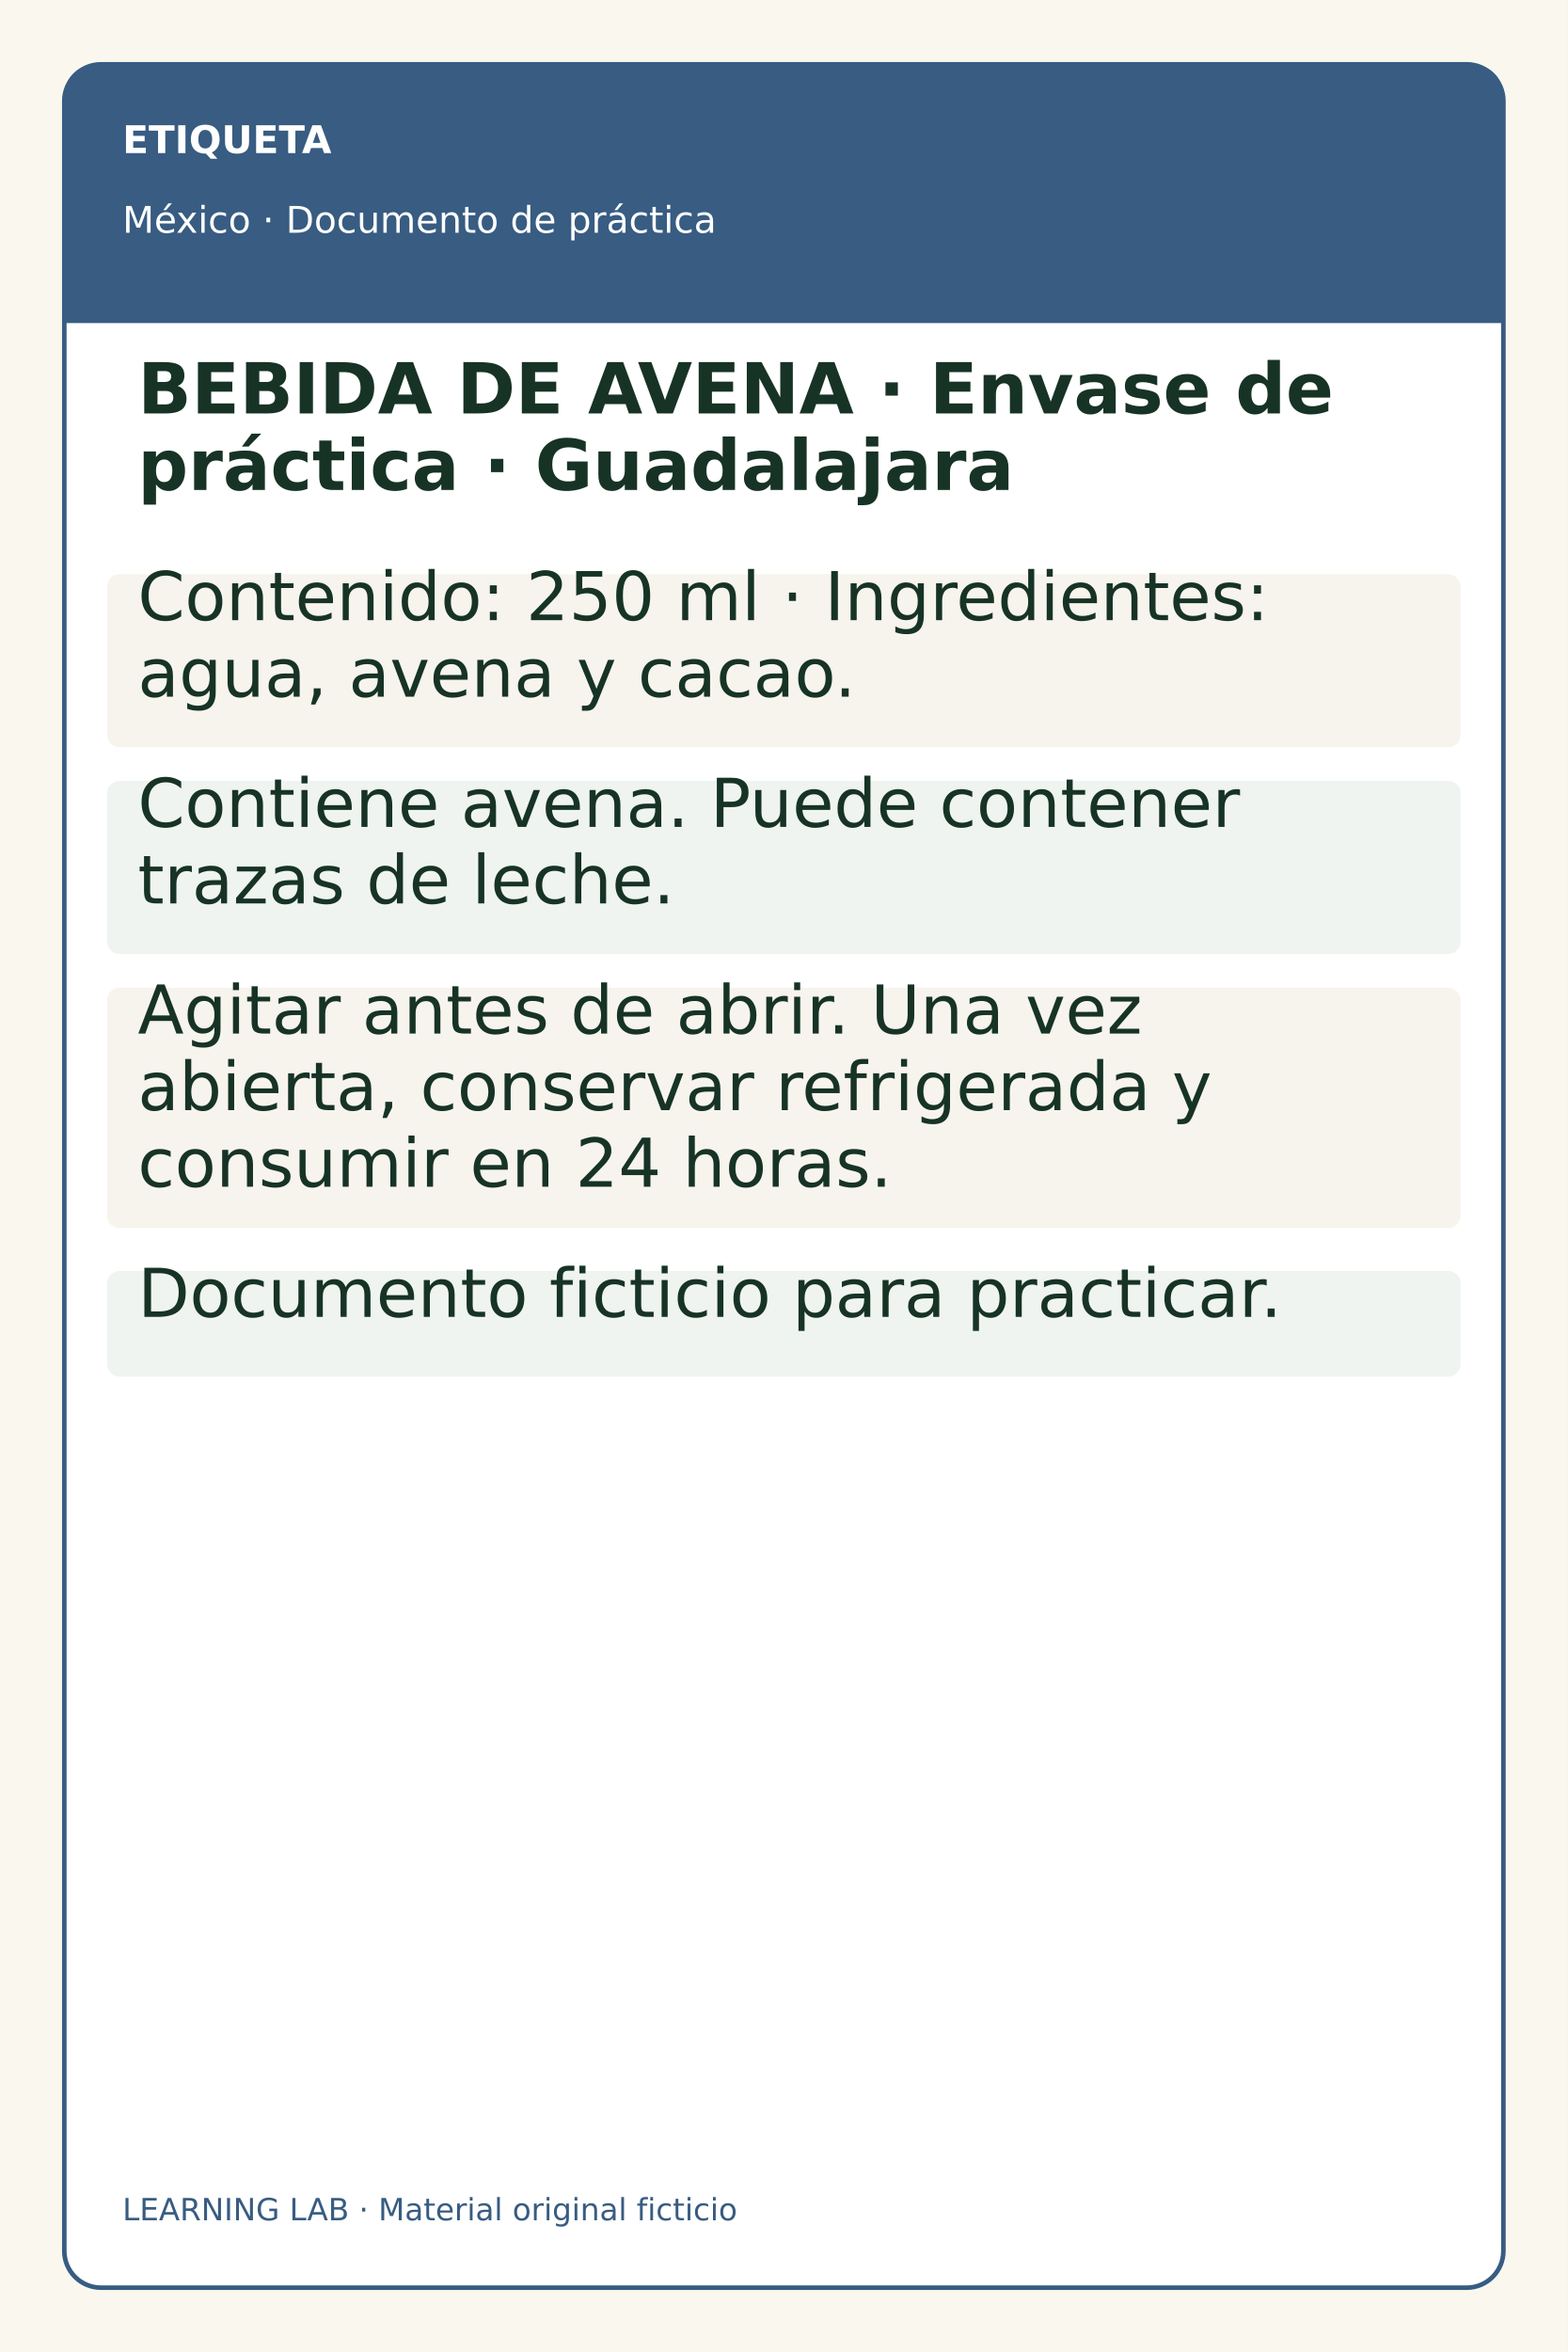
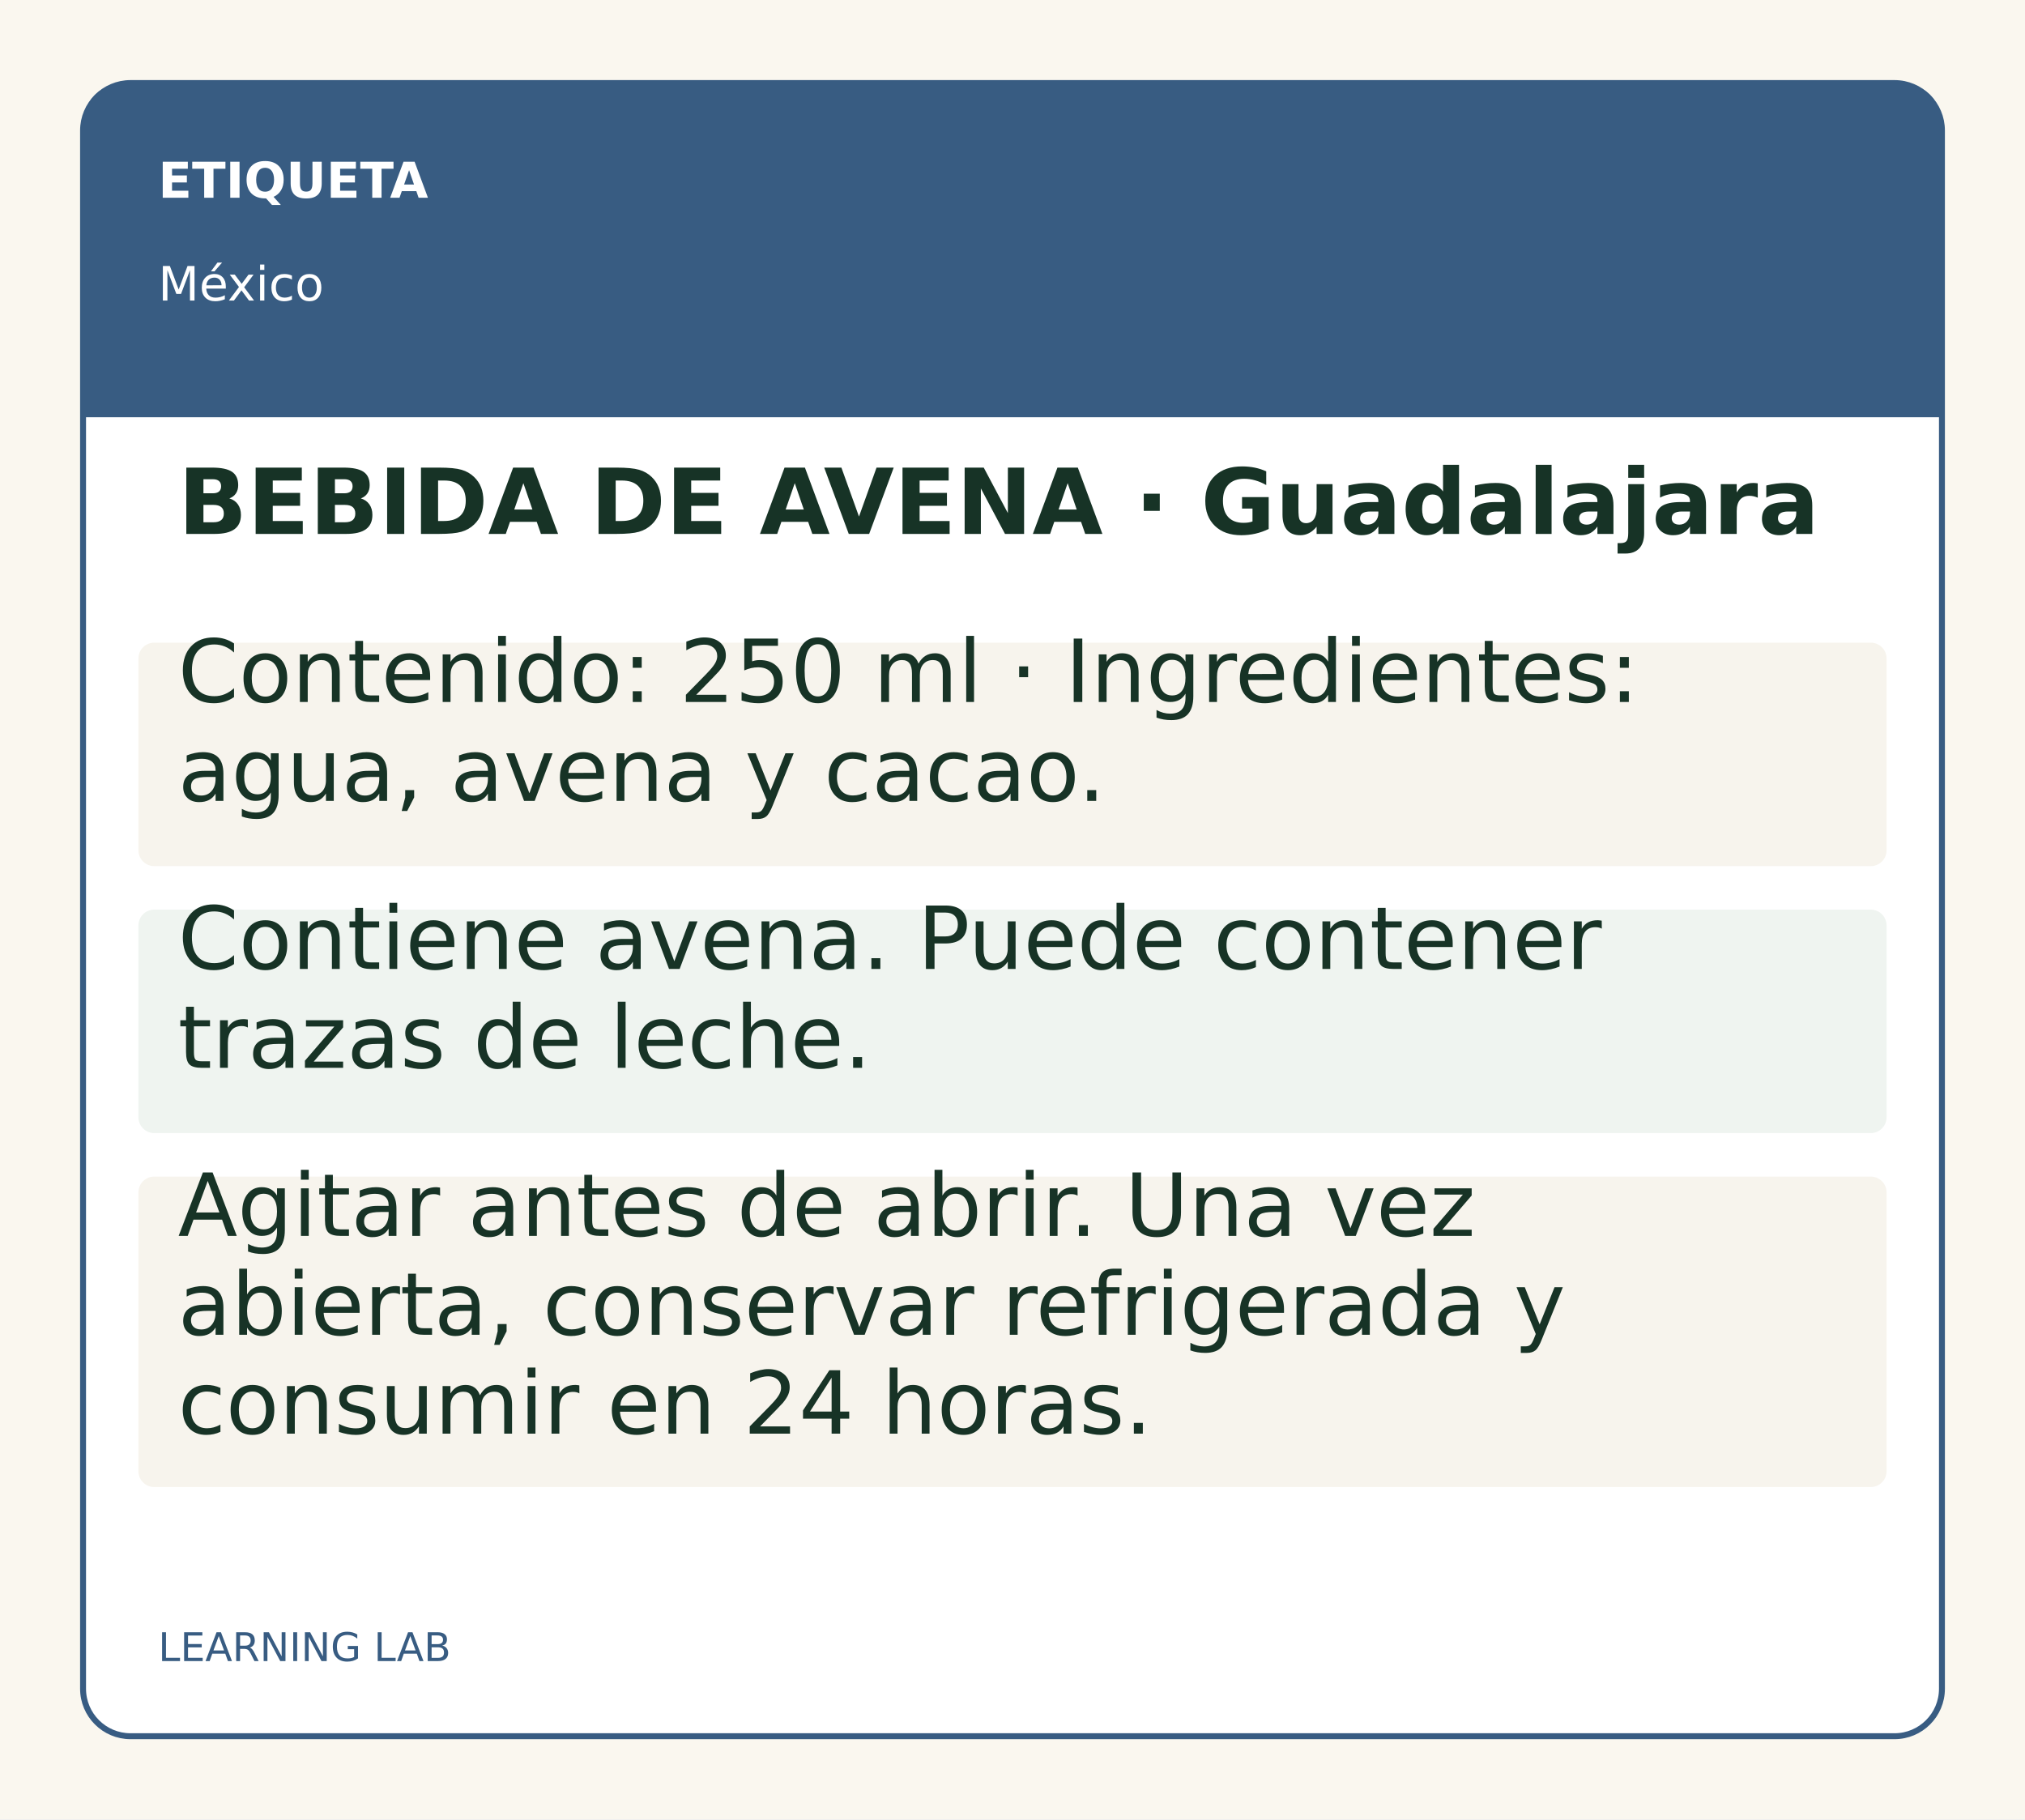
- <svg xmlns="http://www.w3.org/2000/svg" width="1024" height="1536" viewBox="0 0 1024 1536">
-   <rect width="1024" height="1536" fill="#faf7ef" />
-   <rect x="42" y="42" width="940" height="1452" rx="24" fill="white" stroke="#385c82" stroke-width="3" />
+ <svg xmlns="http://www.w3.org/2000/svg" width="1024" height="920" viewBox="0 0 1024 920">
+   <rect width="1024" height="920" fill="#faf7ef" />
+   <rect x="42" y="42" width="940" height="836" rx="24" fill="white" stroke="#385c82" stroke-width="3" />
  <path d="M42 66q0-24 24-24h892q24 0 24 24v145H42Z" fill="#385c82" />
  <text x="80" y="100" font-family="DejaVu Sans, sans-serif" font-size="25" font-weight="bold" fill="white">ETIQUETA</text>
-   <text x="80" y="152" font-family="DejaVu Sans, sans-serif" font-size="24" font-weight="normal" fill="white">México · Documento de práctica</text>
-   <text x="90" y="270" font-family="DejaVu Sans, sans-serif" font-size="46" font-weight="bold" fill="#173326">BEBIDA DE AVENA · Envase de</text>
-   <text x="90" y="320" font-family="DejaVu Sans, sans-serif" font-size="46" font-weight="bold" fill="#173326">práctica · Guadalajara</text>
-   <rect x="70" y="375" width="884" height="113" rx="8" fill="#f7f4ed" />
-   <text x="90" y="405" font-family="DejaVu Sans, sans-serif" font-size="44" font-weight="normal" fill="#173326">Contenido: 250 ml · Ingredientes:</text>
-   <text x="90" y="455" font-family="DejaVu Sans, sans-serif" font-size="44" font-weight="normal" fill="#173326">agua, avena y cacao.</text>
-   <rect x="70" y="510" width="884" height="113" rx="8" fill="#eff4f0" />
-   <text x="90" y="540" font-family="DejaVu Sans, sans-serif" font-size="44" font-weight="normal" fill="#173326">Contiene avena. Puede contener</text>
-   <text x="90" y="590" font-family="DejaVu Sans, sans-serif" font-size="44" font-weight="normal" fill="#173326">trazas de leche.</text>
-   <rect x="70" y="645" width="884" height="157" rx="8" fill="#f7f4ed" />
-   <text x="90" y="675" font-family="DejaVu Sans, sans-serif" font-size="44" font-weight="normal" fill="#173326">Agitar antes de abrir. Una vez</text>
-   <text x="90" y="725" font-family="DejaVu Sans, sans-serif" font-size="44" font-weight="normal" fill="#173326">abierta, conservar refrigerada y</text>
-   <text x="90" y="775" font-family="DejaVu Sans, sans-serif" font-size="44" font-weight="normal" fill="#173326">consumir en 24 horas.</text>
-   <rect x="70" y="830" width="884" height="69" rx="8" fill="#eff4f0" />
-   <text x="90" y="860" font-family="DejaVu Sans, sans-serif" font-size="44" font-weight="normal" fill="#173326">Documento ficticio para practicar.</text>
-   <text x="80" y="1450" font-family="DejaVu Sans, sans-serif" font-size="20" font-weight="normal" fill="#385c82">LEARNING LAB · Material original ficticio</text>
+   <text x="80" y="152" font-family="DejaVu Sans, sans-serif" font-size="24" font-weight="normal" fill="white">México</text>
+   <text x="90" y="270" font-family="DejaVu Sans, sans-serif" font-size="46" font-weight="bold" fill="#173326">BEBIDA DE AVENA · Guadalajara</text>
+   <rect x="70" y="325" width="884" height="113" rx="8" fill="#f7f4ed" />
+   <text x="90" y="355" font-family="DejaVu Sans, sans-serif" font-size="44" font-weight="normal" fill="#173326">Contenido: 250 ml · Ingredientes:</text>
+   <text x="90" y="405" font-family="DejaVu Sans, sans-serif" font-size="44" font-weight="normal" fill="#173326">agua, avena y cacao.</text>
+   <rect x="70" y="460" width="884" height="113" rx="8" fill="#eff4f0" />
+   <text x="90" y="490" font-family="DejaVu Sans, sans-serif" font-size="44" font-weight="normal" fill="#173326">Contiene avena. Puede contener</text>
+   <text x="90" y="540" font-family="DejaVu Sans, sans-serif" font-size="44" font-weight="normal" fill="#173326">trazas de leche.</text>
+   <rect x="70" y="595" width="884" height="157" rx="8" fill="#f7f4ed" />
+   <text x="90" y="625" font-family="DejaVu Sans, sans-serif" font-size="44" font-weight="normal" fill="#173326">Agitar antes de abrir. Una vez</text>
+   <text x="90" y="675" font-family="DejaVu Sans, sans-serif" font-size="44" font-weight="normal" fill="#173326">abierta, conservar refrigerada y</text>
+   <text x="90" y="725" font-family="DejaVu Sans, sans-serif" font-size="44" font-weight="normal" fill="#173326">consumir en 24 horas.</text>
+   <text x="80" y="840" font-family="DejaVu Sans, sans-serif" font-size="20" font-weight="normal" fill="#385c82">LEARNING LAB</text>
</svg>
